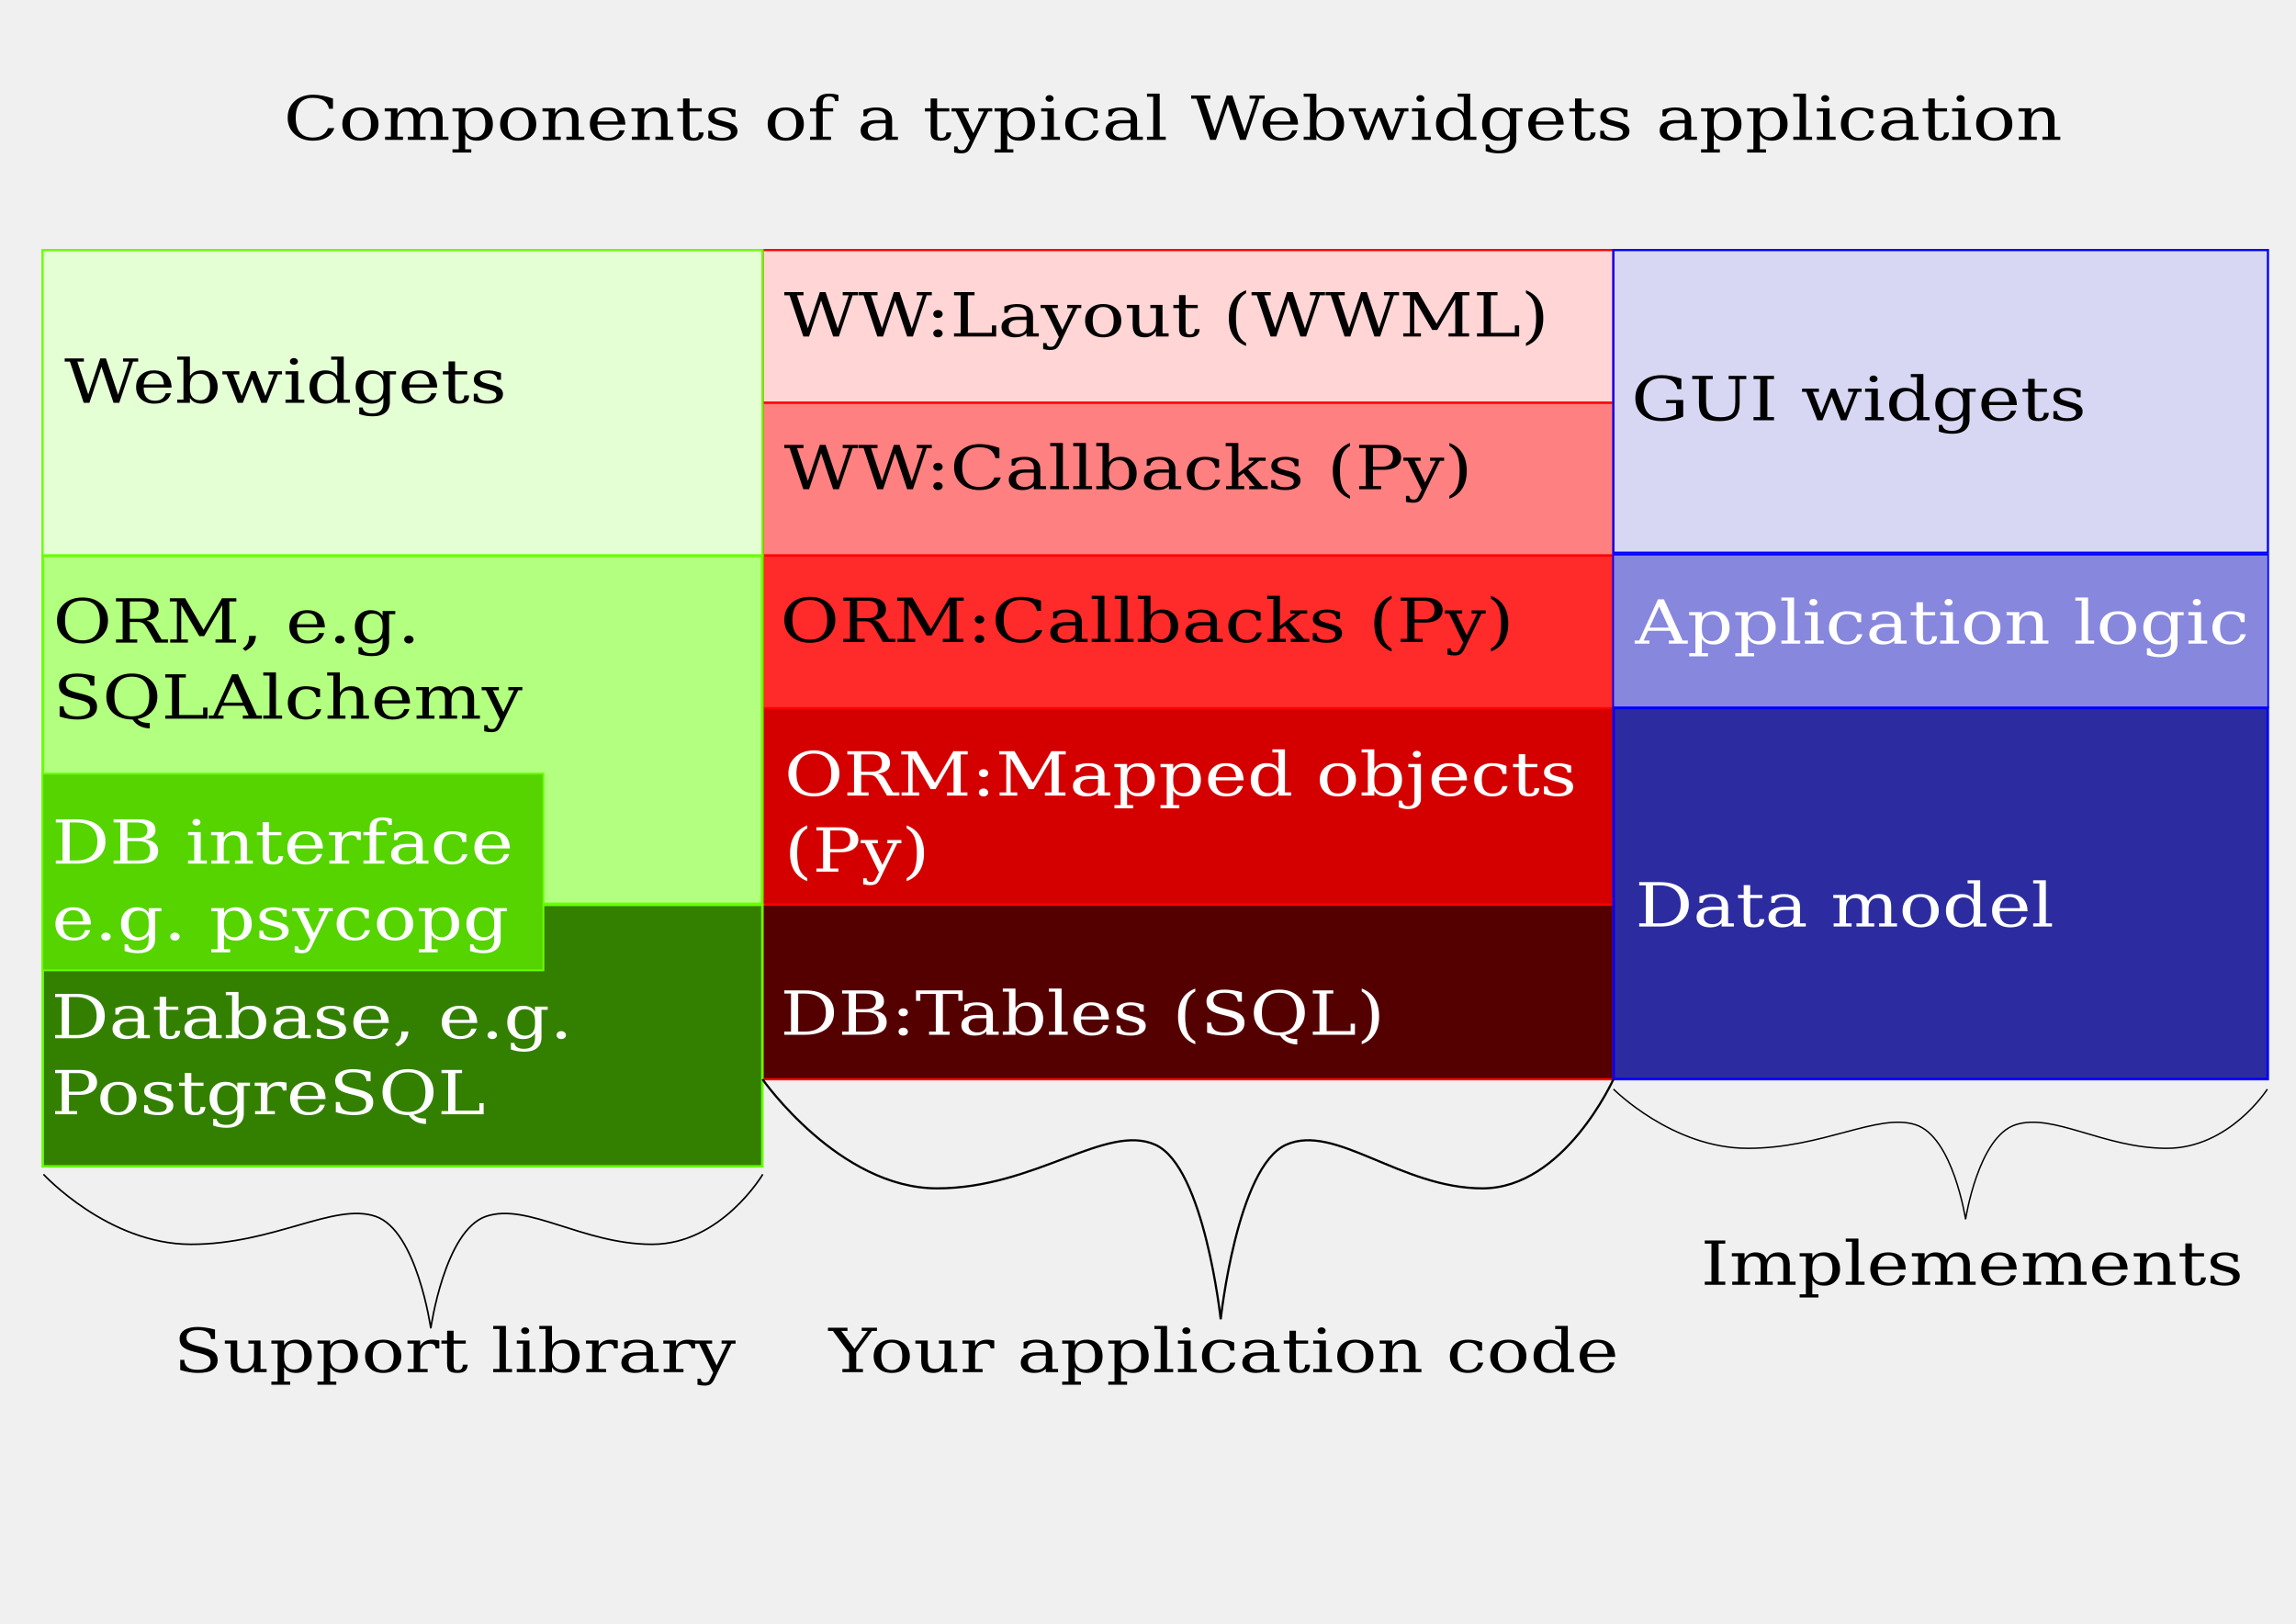
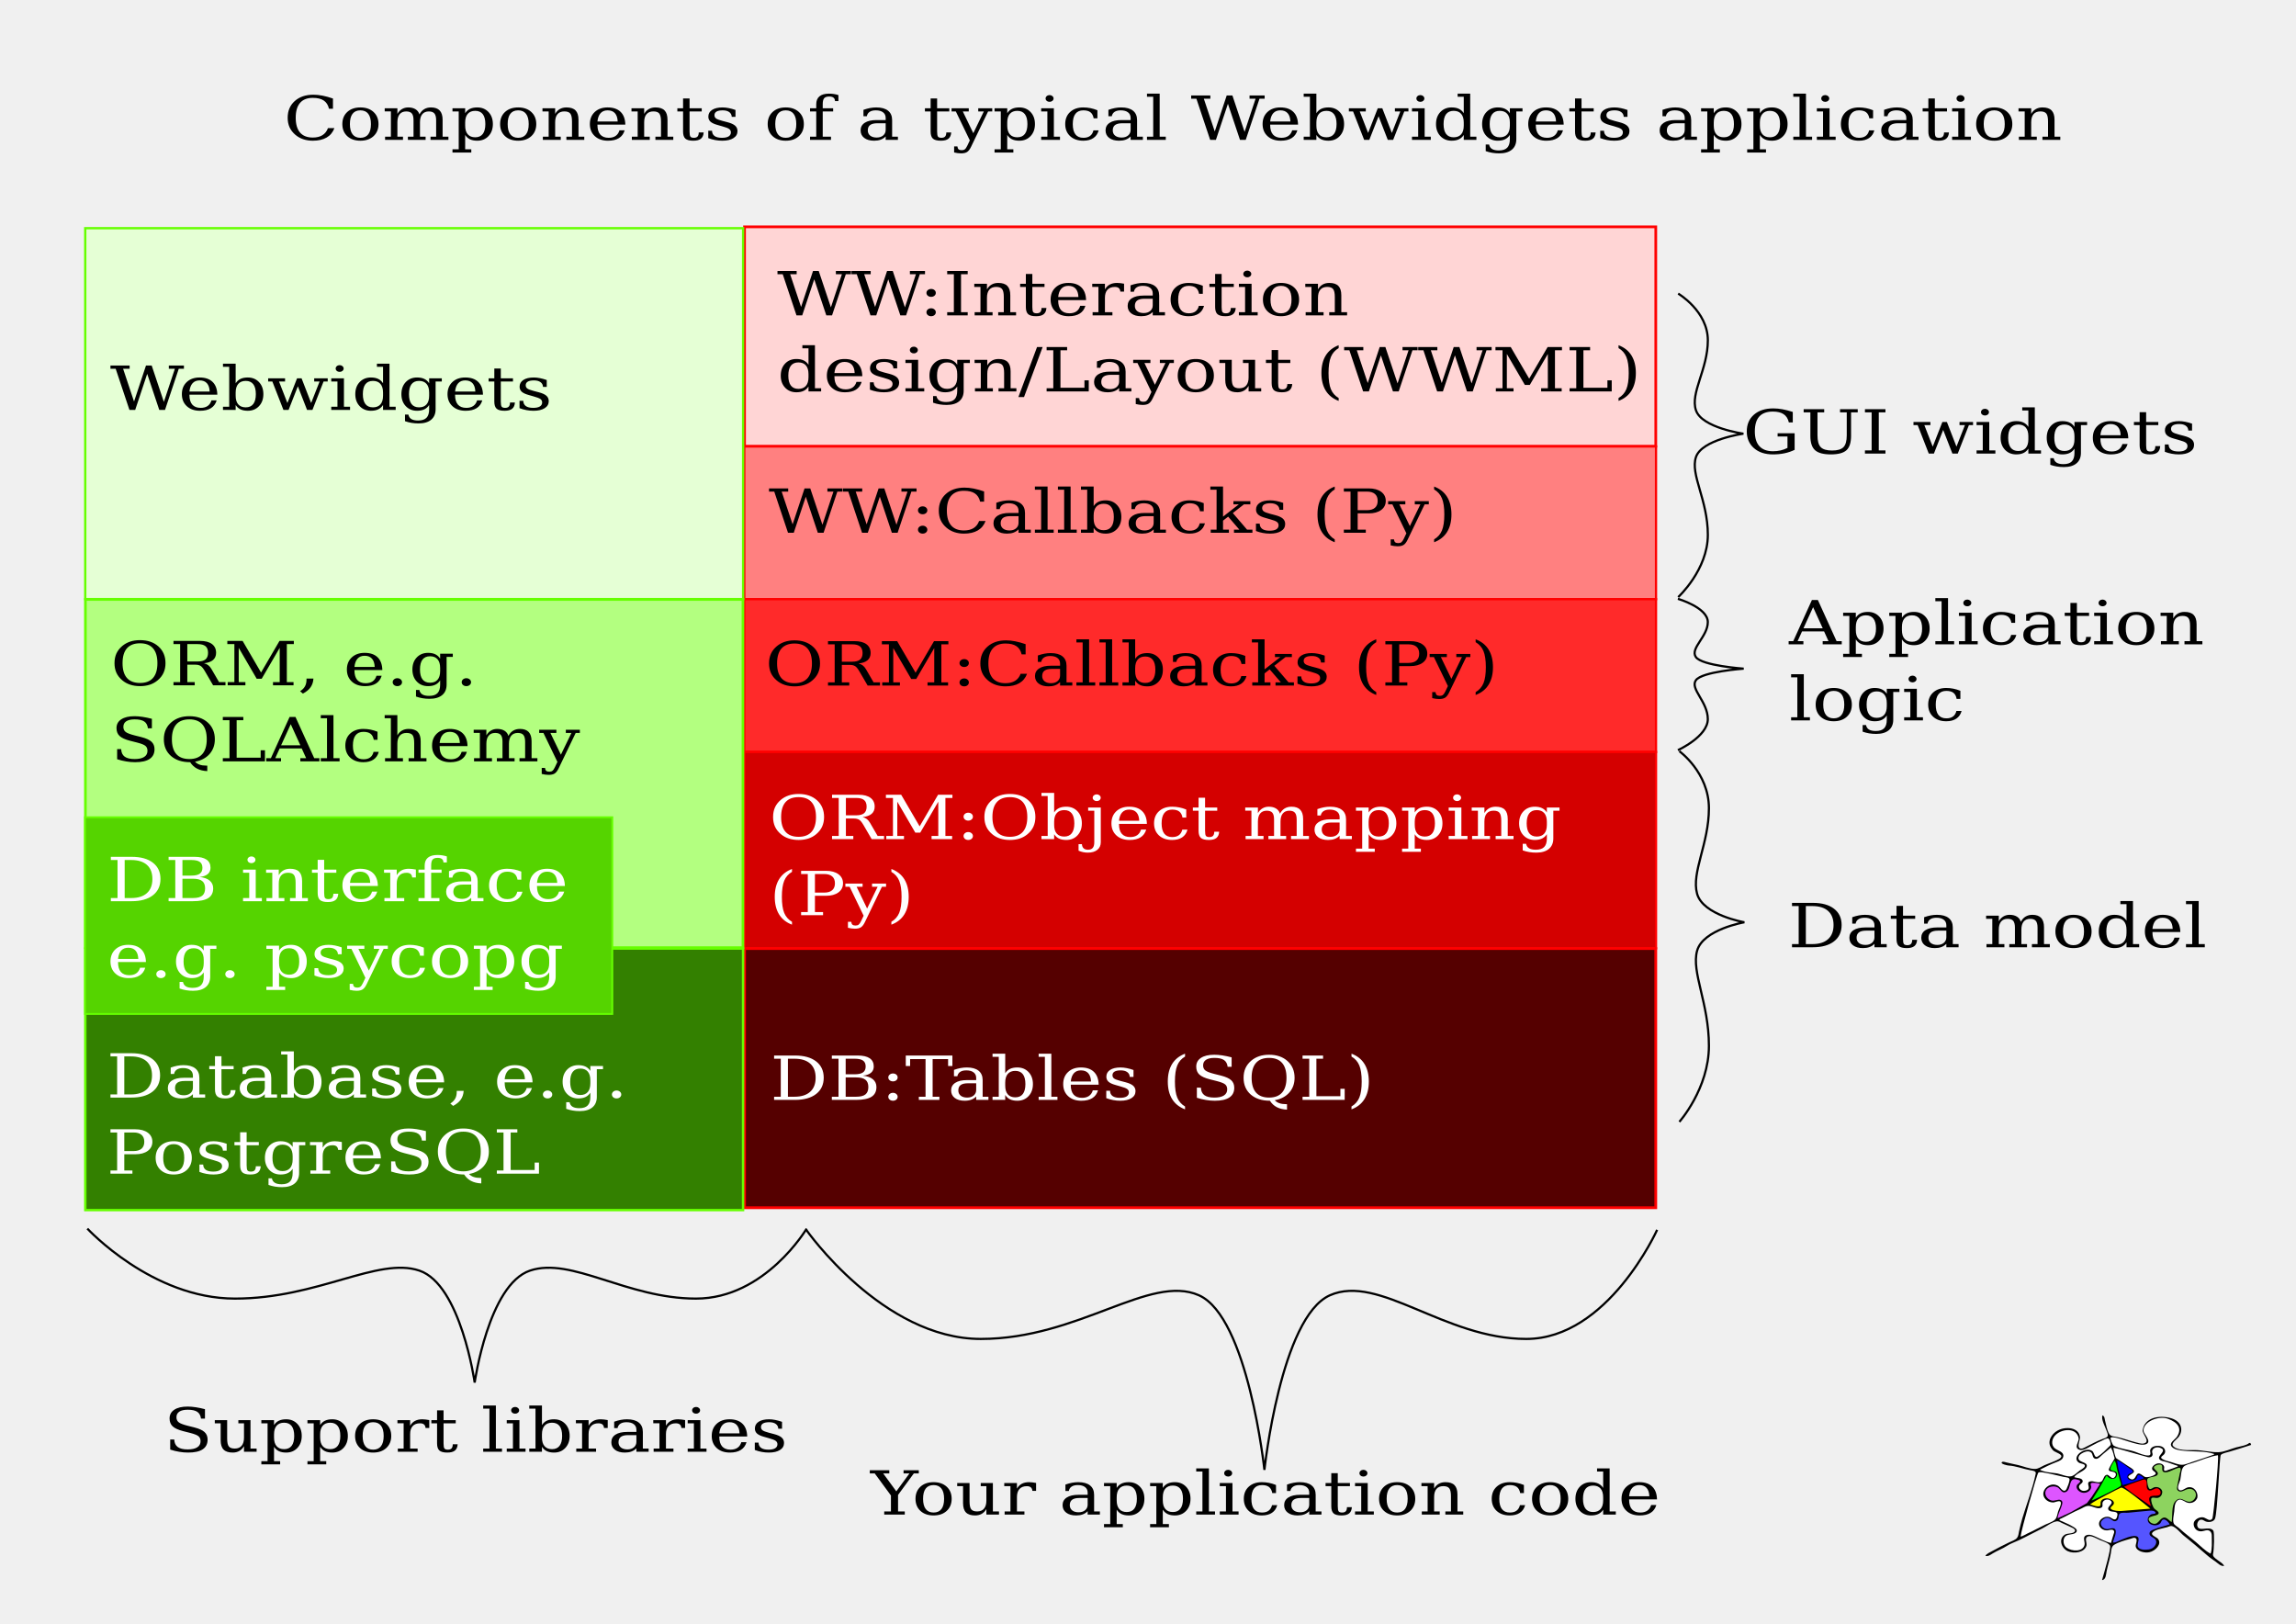
<svg xmlns="http://www.w3.org/2000/svg" width="1052.362" height="744.094" id="svg2" version="1.0">
  <defs id="defs4" />
  <g id="layer1">
-     <rect style="fill:#ffd5d5;stroke:#ff0000" id="rect2236" width="390" height="70" x="349.5" y="114.594" />
-     <text xml:space="preserve" style="font-size:7.586px;font-style:normal;font-weight:normal;fill:#000000;fill-opacity:1;stroke:none;stroke-width:1px;stroke-linecap:butt;stroke-linejoin:miter;stroke-opacity:1;font-family:Bitstream Vera Sans" x="330.259" y="167.777" id="text2162" transform="scale(1.08805,0.9190752)">
-       <tspan id="tspan2164" x="330.259" y="167.777" style="font-size:30.342px;font-family:Bitstream Vera Serif">WW:Layout (WWML)</tspan>
+     <rect style="fill:#ffd5d5;stroke:#ff0000;stroke-width:1.24" id="rect2236" width="417.667" height="100.557" x="341.252" y="103.949" />
+     <text xml:space="preserve" style="font-size:7.586px;font-style:normal;font-weight:normal;fill:#000000;fill-opacity:1;stroke:none;stroke-width:1px;stroke-linecap:butt;stroke-linejoin:miter;stroke-opacity:1;font-family:Bitstream Vera Sans" x="327.378" y="157.246" id="text2162" transform="scale(1.08805,0.9190752)">
+       <tspan x="327.378" y="157.246" style="font-size:30.342px;font-family:Bitstream Vera Serif" id="tspan7282">WW:Interaction</tspan>
+       <tspan x="327.378" y="195.175" style="font-size:30.342px;font-family:Bitstream Vera Serif" id="tspan7290">design/Layout (WWML)</tspan>
    </text>
-     <rect style="fill:#ff8080;stroke:#ff0000" id="rect3209" width="390" height="70" x="349.5" y="184.594" />
-     <text xml:space="preserve" style="font-size:7.586px;font-style:normal;font-weight:normal;fill:#000000;fill-opacity:1;stroke:none;stroke-width:1px;stroke-linecap:butt;stroke-linejoin:miter;stroke-opacity:1;font-family:Bitstream Vera Sans" x="330.259" y="243.94" id="text2166" transform="scale(1.08805,0.9190752)">
-       <tspan id="tspan2168" x="330.259" y="243.94" style="font-size:30.342px;font-family:Bitstream Vera Serif">WW:Callbacks (Py)</tspan>
+     <rect style="fill:#ff8080;stroke:#ff0000;stroke-width:1.035" id="rect3209" width="417.879" height="69.994" x="341.146" y="204.605" />
+     <text xml:space="preserve" style="font-size:7.586px;font-style:normal;font-weight:normal;fill:#000000;fill-opacity:1;stroke:none;stroke-width:1px;stroke-linecap:butt;stroke-linejoin:miter;stroke-opacity:1;font-family:Bitstream Vera Sans" x="323.811" y="265.651" id="text2166" transform="scale(1.08805,0.9190752)">
+       <tspan id="tspan2168" x="323.811" y="265.651" style="font-size:30.342px;font-family:Bitstream Vera Serif">WW:Callbacks (Py)</tspan>
    </text>
-     <rect style="fill:#ff2a2a;stroke:#ff0000" id="rect3211" width="390" height="70" x="349.5" y="254.594" />
-     <text xml:space="preserve" style="font-size:7.586px;font-style:normal;font-weight:normal;fill:#000000;fill-opacity:1;stroke:none;stroke-width:1px;stroke-linecap:butt;stroke-linejoin:miter;stroke-opacity:1;font-family:Bitstream Vera Sans" x="328.704" y="320.104" id="text2170" transform="scale(1.08805,0.9190752)">
-       <tspan id="tspan2172" x="328.704" y="320.104" style="font-size:30.342px;fill:#000000;font-family:Bitstream Vera Serif">ORM:Callbacks (Py)</tspan>
+     <rect style="fill:#ff2a2a;stroke:#ff0000;stroke-width:1.035" id="rect3211" width="417.879" height="69.994" x="341.146" y="274.599" />
+     <text xml:space="preserve" style="font-size:7.586px;font-style:normal;font-weight:normal;fill:#000000;fill-opacity:1;stroke:none;stroke-width:1px;stroke-linecap:butt;stroke-linejoin:miter;stroke-opacity:1;font-family:Bitstream Vera Sans" x="322.255" y="341.814" id="text2170" transform="scale(1.08805,0.9190752)">
+       <tspan id="tspan2172" x="322.255" y="341.814" style="font-size:30.342px;fill:#000000;font-family:Bitstream Vera Serif">ORM:Callbacks (Py)</tspan>
    </text>
-     <rect style="fill:#d40000;stroke:#ff0000" id="rect3213" width="390" height="90" x="349.5" y="324.594" />
-     <text xml:space="preserve" style="font-size:7.586px;font-style:normal;font-weight:normal;fill:#ffffff;fill-opacity:1;stroke:none;stroke-width:1px;stroke-linecap:butt;stroke-linejoin:miter;stroke-opacity:1;font-family:Bitstream Vera Sans" x="330.408" y="396.697" id="text2174" transform="scale(1.08805,0.9190752)">
-       <tspan id="tspan2176" x="330.408" y="396.697" style="font-size:30.342px;fill:#ffffff;font-family:Bitstream Vera Serif">ORM:Mapped objects</tspan>
-       <tspan x="330.408" y="434.625" style="font-size:30.342px;fill:#ffffff;font-family:Bitstream Vera Serif" id="tspan3237">(Py)</tspan>
+     <rect style="fill:#d40000;stroke:#ff0000;stroke-width:1.035" id="rect3213" width="417.879" height="89.992" x="341.146" y="344.593" />
+     <text xml:space="preserve" style="font-size:7.586px;font-style:normal;font-weight:normal;fill:#ffffff;fill-opacity:1;stroke:none;stroke-width:1px;stroke-linecap:butt;stroke-linejoin:miter;stroke-opacity:1;font-family:Bitstream Vera Sans" x="323.959" y="418.407" id="text2174" transform="scale(1.08805,0.9190752)">
+       <tspan id="tspan2176" x="323.959" y="418.407" style="font-size:30.342px;fill:#ffffff;font-family:Bitstream Vera Serif">ORM:Object mapping</tspan>
+       <tspan x="323.959" y="456.335" style="font-size:30.342px;fill:#ffffff;font-family:Bitstream Vera Serif" id="tspan3237">(Py)</tspan>
    </text>
-     <rect style="fill:#550000;stroke:#ff0000" id="rect3215" width="390" height="80" x="349.5" y="414.594" />
-     <text xml:space="preserve" style="font-size:7.586px;font-style:normal;font-weight:normal;fill:#ffffff;fill-opacity:1;stroke:none;stroke-width:1px;stroke-linecap:butt;stroke-linejoin:miter;stroke-opacity:1;font-family:Bitstream Vera Sans" x="328.733" y="515.953" id="text2178" transform="scale(1.08805,0.9190752)">
-       <tspan id="tspan2180" x="328.733" y="515.953" style="font-size:30.342px;fill:#ffffff;font-family:Bitstream Vera Serif">DB:Tables (SQL)</tspan>
+     <rect style="fill:#550000;stroke:#ff0000;stroke-width:1.261" id="rect3215" width="417.645" height="118.772" x="341.263" y="434.695" />
+     <text xml:space="preserve" style="font-size:7.586px;font-style:normal;font-weight:normal;fill:#ffffff;fill-opacity:1;stroke:none;stroke-width:1px;stroke-linecap:butt;stroke-linejoin:miter;stroke-opacity:1;font-family:Bitstream Vera Sans" x="324.419" y="548.429" id="text2178" transform="scale(1.08805,0.9190752)">
+       <tspan id="tspan2180" x="324.419" y="548.429" style="font-size:30.342px;fill:#ffffff;font-family:Bitstream Vera Serif">DB:Tables (SQL)</tspan>
    </text>
-     <rect style="fill:#e5ffd5;stroke:#66ff00" id="rect3223" width="330" height="140" x="19.5" y="114.594" />
-     <text xml:space="preserve" style="font-size:7.586px;font-style:normal;font-weight:normal;fill:#000000;fill-opacity:1;stroke:none;stroke-width:1px;stroke-linecap:butt;stroke-linejoin:miter;stroke-opacity:1;font-family:Bitstream Vera Sans" x="27.113" y="200.848" id="text2182" transform="scale(1.08805,0.9190752)">
-       <tspan id="tspan2184" x="27.113" y="200.848" style="font-size:30.342px;font-family:Bitstream Vera Serif">Webwidgets</tspan>
+     <rect style="fill:#e5ffd5;stroke:#66ff00;stroke-width:1.053" id="rect3223" width="301.536" height="169.965" x="39.069" y="104.573" />
+     <text xml:space="preserve" style="font-size:7.586px;font-style:normal;font-weight:normal;fill:#000000;fill-opacity:1;stroke:none;stroke-width:1px;stroke-linecap:butt;stroke-linejoin:miter;stroke-opacity:1;font-family:Bitstream Vera Sans" x="46.385" y="204.393" id="text2182" transform="scale(1.08805,0.9190752)">
+       <tspan id="tspan2184" x="46.385" y="204.393" style="font-size:30.342px;font-family:Bitstream Vera Serif">Webwidgets</tspan>
    </text>
-     <rect style="fill:#b3ff80;stroke:#66ff00;stroke-width:1.263" id="rect3225" width="329.737" height="159.533" x="19.631" y="254.726" />
-     <text xml:space="preserve" style="font-size:7.586px;font-style:normal;font-weight:normal;fill:#000000;fill-opacity:1;stroke:none;stroke-width:1px;stroke-linecap:butt;stroke-linejoin:miter;stroke-opacity:1;font-family:Bitstream Vera Sans" x="22.308" y="320.421" id="text2186" transform="scale(1.08805,0.9190752)">
-       <tspan id="tspan2188" x="22.308" y="320.421" style="font-size:30.342px;font-family:Bitstream Vera Serif">ORM, e.g.</tspan>
-       <tspan x="22.308" y="358.349" style="font-size:30.342px;font-family:Bitstream Vera Serif" id="tspan2194">SQLAlchemy</tspan>
+     <rect style="fill:#b3ff80;stroke:#66ff00;stroke-width:1.207" id="rect3225" width="301.389" height="159.552" x="39.143" y="274.72" />
+     <text xml:space="preserve" style="font-size:7.586px;font-style:normal;font-weight:normal;fill:#000000;fill-opacity:1;stroke:none;stroke-width:1px;stroke-linecap:butt;stroke-linejoin:miter;stroke-opacity:1;font-family:Bitstream Vera Sans" x="46.533" y="341.7" id="text2186" transform="scale(1.08805,0.9190752)">
+       <tspan id="tspan2188" x="46.533" y="341.7" style="font-size:30.342px;font-family:Bitstream Vera Serif">ORM, e.g.</tspan>
+       <tspan x="46.533" y="379.628" style="font-size:30.342px;font-family:Bitstream Vera Serif" id="tspan2194">SQLAlchemy</tspan>
    </text>
-     <rect style="fill:#338000;stroke:#66ff00;stroke-width:1.154" id="rect3229" width="329.846" height="119.846" x="19.577" y="414.671" />
-     <rect style="fill:#55d400;stroke:#66ff00;stroke-width:0.835" id="rect3227" width="229.665" height="90.165" x="19.417" y="354.512" />
-     <text xml:space="preserve" style="font-size:7.586px;font-style:normal;font-weight:normal;fill:#ffffff;fill-opacity:1;stroke:none;stroke-width:1px;stroke-linecap:butt;stroke-linejoin:miter;stroke-opacity:1;font-family:Bitstream Vera Sans" x="21.846" y="430.631" id="text2190" transform="scale(1.08805,0.9190752)">
-       <tspan id="tspan2192" x="21.846" y="430.631" style="font-size:30.342px;fill:#ffffff;font-family:Bitstream Vera Serif">DB interface</tspan>
-       <tspan x="21.846" y="468.559" style="font-size:30.342px;fill:#ffffff;font-family:Bitstream Vera Serif" id="tspan2196">e.g. psycopg</tspan>
+     <rect style="fill:#338000;stroke:#66ff00;stroke-width:1.103" id="rect3229" width="301.488" height="119.86" x="39.093" y="434.683" />
+     <rect style="fill:#55d400;stroke:#66ff00;stroke-width:0.856" id="rect3227" width="241.672" height="90.144" x="38.969" y="374.523" />
+     <text xml:space="preserve" style="font-size:7.586px;font-style:normal;font-weight:normal;fill:#ffffff;fill-opacity:1;stroke:none;stroke-width:1px;stroke-linecap:butt;stroke-linejoin:miter;stroke-opacity:1;font-family:Bitstream Vera Sans" x="45.022" y="449.357" id="text2190" transform="scale(1.08805,0.9190752)">
+       <tspan id="tspan2192" x="45.022" y="449.357" style="font-size:30.342px;fill:#ffffff;font-family:Bitstream Vera Serif">DB interface</tspan>
+       <tspan x="45.022" y="487.286" style="font-size:30.342px;fill:#ffffff;font-family:Bitstream Vera Serif" id="tspan2196">e.g. psycopg</tspan>
    </text>
-     <text xml:space="preserve" style="font-size:7.586px;font-style:normal;font-weight:normal;fill:#ffffff;fill-opacity:1;stroke:none;stroke-width:1px;stroke-linecap:butt;stroke-linejoin:miter;stroke-opacity:1;font-family:Bitstream Vera Sans" x="21.554" y="517.675" id="text2198" transform="scale(1.08805,0.9190752)">
-       <tspan x="21.554" y="517.675" style="font-size:30.342px;fill:#ffffff;font-family:Bitstream Vera Serif" id="tspan2202">Database, e.g.</tspan>
-       <tspan x="21.554" y="555.603" style="font-size:30.342px;fill:#ffffff;font-family:Bitstream Vera Serif" id="tspan2206">PostgreSQL</tspan>
+     <text xml:space="preserve" style="font-size:7.586px;font-style:normal;font-weight:normal;fill:#ffffff;fill-opacity:1;stroke:none;stroke-width:1px;stroke-linecap:butt;stroke-linejoin:miter;stroke-opacity:1;font-family:Bitstream Vera Sans" x="44.859" y="547.282" id="text2198" transform="scale(1.08805,0.9190752)">
+       <tspan x="44.859" y="547.282" style="font-size:30.342px;fill:#ffffff;font-family:Bitstream Vera Serif" id="tspan2202">Database, e.g.</tspan>
+       <tspan x="44.859" y="585.21" style="font-size:30.342px;fill:#ffffff;font-family:Bitstream Vera Serif" id="tspan2206">PostgreSQL</tspan>
    </text>
-     <rect style="fill:#d7d7f4;stroke:#0000ff;stroke-width:0.995" id="rect3217" width="300.005" height="138.704" x="739.498" y="114.592" />
-     <text xml:space="preserve" style="font-size:7.586px;font-style:normal;font-weight:normal;fill:#000000;fill-opacity:1;stroke:none;stroke-width:1px;stroke-linecap:butt;stroke-linejoin:miter;stroke-opacity:1;font-family:Bitstream Vera Sans" x="687.196" y="209.556" id="text2208" transform="scale(1.08805,0.9190752)">
-       <tspan id="tspan2210" x="687.196" y="209.556" style="font-size:30.342px;font-family:Bitstream Vera Serif">GUI widgets</tspan>
+     <text xml:space="preserve" style="font-size:7.586px;font-style:normal;font-weight:normal;fill:#000000;fill-opacity:1;stroke:none;stroke-width:1px;stroke-linecap:butt;stroke-linejoin:miter;stroke-opacity:1;font-family:Bitstream Vera Sans" x="734.135" y="226.154" id="text2208" transform="scale(1.08805,0.9190752)">
+       <tspan id="tspan2210" x="734.135" y="226.154" style="font-size:30.342px;font-family:Bitstream Vera Serif">GUI widgets</tspan>
    </text>
-     <rect style="fill:#8787de;stroke:#0000ff;stroke-width:0.764" id="rect3219" width="300.236" height="70.036" x="739.382" y="254.176" />
-     <text xml:space="preserve" style="font-size:7.586px;font-style:normal;font-weight:normal;fill:#ffffff;fill-opacity:1;stroke:none;stroke-width:1px;stroke-linecap:butt;stroke-linejoin:miter;stroke-opacity:1;font-family:Bitstream Vera Sans" x="688.789" y="320.955" id="text2212" transform="scale(1.08805,0.9190752)">
-       <tspan id="tspan2214" x="688.789" y="320.955" style="font-size:30.342px;fill:#ffffff;font-family:Bitstream Vera Serif">Application logic</tspan>
+     <text xml:space="preserve" style="font-size:7.586px;font-style:normal;font-weight:normal;fill:#000000;fill-opacity:1;stroke:none;stroke-width:1px;stroke-linecap:butt;stroke-linejoin:miter;stroke-opacity:1;font-family:Bitstream Vera Sans" x="753.642" y="321.282" id="text2212" transform="scale(1.08805,0.9190752)">
+       <tspan id="tspan2214" x="753.642" y="321.282" style="font-size:30.342px;fill:#000000;font-family:Bitstream Vera Serif">Application</tspan>
+       <tspan x="753.642" y="359.21" style="font-size:30.342px;fill:#000000;font-family:Bitstream Vera Serif" id="tspan3400">logic</tspan>
    </text>
-     <rect style="fill:#2c2ca0;stroke:#0000ff;stroke-width:1.19" id="rect3221" width="299.81" height="170.018" x="739.595" y="324.482" />
-     <text xml:space="preserve" style="font-size:7.586px;font-style:normal;font-weight:normal;fill:#ffffff;fill-opacity:1;stroke:none;stroke-width:1px;stroke-linecap:butt;stroke-linejoin:miter;stroke-opacity:1;font-family:Bitstream Vera Sans" x="688.847" y="461.98" id="text2216" transform="scale(1.08805,0.9190752)">
-       <tspan id="tspan2218" x="688.847" y="461.98" style="font-size:30.342px;fill:#ffffff;font-family:Bitstream Vera Serif">Data model</tspan>
+     <text xml:space="preserve" style="font-size:7.586px;font-style:normal;font-weight:normal;fill:#000000;fill-opacity:1;stroke:none;stroke-width:1px;stroke-linecap:butt;stroke-linejoin:miter;stroke-opacity:1;font-family:Bitstream Vera Sans" x="753.22" y="472.317" id="text2216" transform="scale(1.08805,0.9190752)">
+       <tspan id="tspan2218" x="753.22" y="472.317" style="font-size:30.342px;fill:#000000;font-family:Bitstream Vera Serif">Data model</tspan>
    </text>
-     <path style="fill:none;fill-rule:evenodd;stroke:#000000;stroke-width:1px;stroke-linecap:butt;stroke-linejoin:miter;stroke-opacity:1" d="M 349.5,494.594 C 349.5,494.594 384.5,544.594 429.5,544.594 C 474.5,544.594 507,514.594 529.5,524.594 C 552,534.594 559.5,604.594 559.5,604.594 C 559.5,604.594 567,534.594 589.5,524.594 C 612,514.594 642,544.594 679.5,544.594 C 717,544.594 739.5,494.594 739.5,494.594 L 739.5,494.594" id="path3231" />
-     <text xml:space="preserve" style="font-size:7.586px;font-style:normal;font-weight:normal;fill:#000000;fill-opacity:1;stroke:none;stroke-width:1px;stroke-linecap:butt;stroke-linejoin:miter;stroke-opacity:1;font-family:Bitstream Vera Sans" x="349.13" y="684.159" id="text3233" transform="scale(1.08805,0.9190752)">
-       <tspan id="tspan3235" x="349.13" y="684.159" style="font-size:30.342px;font-family:Bitstream Vera Serif">Your application code</tspan>
+     <path style="fill:none;fill-rule:evenodd;stroke:#000000;stroke-width:1px;stroke-linecap:butt;stroke-linejoin:miter;stroke-opacity:1" d="M 369.541,563.595 C 369.541,563.595 404.541,613.595 449.541,613.595 C 494.541,613.595 527.041,583.595 549.541,593.595 C 572.041,603.595 579.541,673.595 579.541,673.595 C 579.541,673.595 587.041,603.595 609.541,593.595 C 632.041,583.595 662.041,613.595 699.541,613.595 C 737.041,613.595 759.541,563.595 759.541,563.595 L 759.541,563.595" id="path3231" />
+     <text xml:space="preserve" style="font-size:7.586px;font-style:normal;font-weight:normal;fill:#000000;fill-opacity:1;stroke:none;stroke-width:1px;stroke-linecap:butt;stroke-linejoin:miter;stroke-opacity:1;font-family:Bitstream Vera Sans" x="366.749" y="755.21" id="text3233" transform="scale(1.08805,0.9190752)">
+       <tspan id="tspan3235" x="366.749" y="755.21" style="font-size:30.342px;font-family:Bitstream Vera Serif">Your application code</tspan>
    </text>
    <text xml:space="preserve" style="font-size:7.586px;font-style:normal;font-weight:normal;fill:#000000;fill-opacity:1;stroke:none;stroke-width:1px;stroke-linecap:butt;stroke-linejoin:miter;stroke-opacity:1;font-family:Bitstream Vera Sans" x="119.48" y="69.738" id="text3239" transform="scale(1.08805,0.9190752)">
      <tspan id="tspan3241" x="119.48" y="69.738" style="font-size:30.342px;font-family:Bitstream Vera Serif">Components of a typical Webwidgets application</tspan>
    </text>
-     <path style="fill:none;fill-rule:evenodd;stroke:#000000;stroke-width:0.736px;stroke-linecap:butt;stroke-linejoin:miter;stroke-opacity:1" d="M 19.926,538.162 C 19.926,538.162 49.513,570.234 87.554,570.234 C 125.594,570.234 153.068,550.991 172.089,557.405 C 191.109,563.82 197.449,608.721 197.449,608.721 C 197.449,608.721 203.789,563.82 222.809,557.405 C 241.83,550.991 267.19,570.234 298.891,570.234 C 330.591,570.234 349.612,538.162 349.612,538.162 L 349.612,538.162" id="path3267" />
-     <text xml:space="preserve" style="font-size:7.586px;font-style:normal;font-weight:normal;fill:#000000;fill-opacity:1;stroke:none;stroke-width:1px;stroke-linecap:butt;stroke-linejoin:miter;stroke-opacity:1;font-family:Bitstream Vera Sans" x="73.119" y="684.159" id="text3269" transform="scale(1.08805,0.9190752)">
-       <tspan id="tspan3271" x="73.119" y="684.159" style="font-size:30.342px;font-family:Bitstream Vera Serif">Support library</tspan>
+     <path style="fill:none;fill-rule:evenodd;stroke:#000000;stroke-width:1;stroke-linecap:butt;stroke-linejoin:miter;stroke-miterlimit:4;stroke-dasharray:none;stroke-opacity:1" d="M 40.041,563.036 C 40.041,563.036 69.628,595.108 107.669,595.108 C 145.71,595.108 173.184,575.864 192.204,582.279 C 211.224,588.693 217.565,633.595 217.565,633.595 C 217.565,633.595 223.905,588.693 242.925,582.279 C 261.945,575.864 287.306,595.108 319.006,595.108 C 350.707,595.108 369.727,563.036 369.727,563.036 L 369.727,563.036" id="path3267" />
+     <text xml:space="preserve" style="font-size:7.586px;font-style:normal;font-weight:normal;fill:#000000;fill-opacity:1;stroke:none;stroke-width:1px;stroke-linecap:butt;stroke-linejoin:miter;stroke-opacity:1;font-family:Bitstream Vera Sans" x="68.89" y="723.86" id="text3269" transform="scale(1.08805,0.9190752)">
+       <tspan id="tspan3271" x="68.89" y="723.86" style="font-size:30.342px;font-family:Bitstream Vera Serif">Support libraries</tspan>
    </text>
-     <path style="fill:none;fill-rule:evenodd;stroke:#000000;stroke-width:0.646px;stroke-linecap:butt;stroke-linejoin:miter;stroke-opacity:1" d="M 739.546,499.117 C 739.546,499.117 766.441,526.237 801.02,526.237 C 835.6,526.237 860.574,509.965 877.864,515.389 C 895.153,520.813 900.917,558.782 900.917,558.782 C 900.917,558.782 906.68,520.813 923.97,515.389 C 941.259,509.965 964.312,526.237 993.129,526.237 C 1021.945,526.237 1039.235,499.117 1039.235,499.117 L 1039.235,499.117" id="path3273" />
-     <text xml:space="preserve" style="font-size:7.586px;font-style:normal;font-weight:normal;fill:#000000;fill-opacity:1;stroke:none;stroke-width:1px;stroke-linecap:butt;stroke-linejoin:miter;stroke-opacity:1;font-family:Bitstream Vera Sans" x="716.472" y="640.637" id="text3275" transform="scale(1.08805,0.9190752)">
-       <tspan id="tspan3277" x="716.472" y="640.637" style="font-size:30.342px;font-family:Bitstream Vera Serif">Implemements</tspan>
-     </text>
+     <path style="fill:none;fill-rule:evenodd;stroke:#000000;stroke-width:1;stroke-linecap:butt;stroke-linejoin:miter;stroke-miterlimit:4;stroke-dasharray:none;stroke-opacity:1" d="M 769.724,514.106 C 769.724,514.106 783.273,498.863 783.273,479.264 C 783.273,459.666 775.144,445.512 777.853,435.713 C 780.563,425.914 799.531,422.647 799.531,422.647 C 799.531,422.647 780.563,419.381 777.853,409.582 C 775.144,399.783 783.273,386.717 783.273,370.385 C 783.273,354.053 769.724,344.254 769.724,344.254 L 769.724,344.254" id="path3273" />
+     <g id="g3179" transform="matrix(0.1480074,0,0,0.2823938,905.5616,592.2553)">
+       <path id="path6" d="M 392.443,199.522 C 388.037,206.517 400.771,217.771 405.253,224.585 C 406.866,227.036 410.178,230.353 408.791,232.93 C 407.223,235.847 396.822,237.149 391.247,238.234 C 373.563,241.674 358.72,246.249 342.201,250.471 C 336.859,251.836 328.295,255.007 322.138,252.94 C 313.064,249.892 323.795,239.594 322.951,235.028 C 320.004,219.109 279.131,216.886 253.681,224.189 C 233.976,229.844 220.622,242.33 233.466,252.259 C 235.977,254.2 238.87,256.397 242.967,257.776 C 252.225,260.893 278.519,264.225 257.265,270.613 C 243.288,274.813 226.623,277.212 211.813,280.725 C 203.632,282.665 193.988,286.364 184.3,286.521 C 167.668,286.79 147.417,282.239 131.667,280.266 C 119.037,278.682 105.993,277.538 93.388,275.756 C 89.984,275.275 82.771,273.915 80.44,275.894 C 77.381,278.489 97.857,280.893 101.761,280.999 C 123.609,281.597 147.176,286.508 168.749,288.588 C 175.964,289.284 187.565,289.663 185.87,294.032 C 176.409,318.414 158.113,342.631 144.424,366.61 C 140.409,373.645 137.245,380.897 134.06,388.018 C 132.519,391.463 132.474,395.346 127.975,398.407 C 123.084,401.736 110.638,403.921 102.957,405.85 C 85.958,410.118 69.065,414.612 52.716,419.349 C 45.669,421.391 32.932,424.172 29.988,427.702 C 39.117,428.697 45.814,425.828 52.716,423.605 C 66.94,419.024 83.156,416.04 97.084,411.26 C 107.918,407.541 122.098,405.112 134.059,402.142 C 158.384,396.102 181.689,389.316 205.832,383.145 C 219.388,379.68 235.32,372.7 251.289,371.504 C 256.771,371.094 262.39,373.095 266.84,374.221 C 277.839,377.002 289.486,379.475 300.316,382.319 C 303.955,383.274 309.189,385.387 307.318,387.474 C 303.024,392.26 284.713,390.458 276.521,393.083 C 255.017,399.971 265.253,415.066 284.783,419.932 C 304.567,424.862 337.476,421.94 342.931,410.993 C 345.304,406.229 334.426,397.786 349.38,395.763 C 358.685,394.504 374.897,399.657 382.873,401.459 C 392.182,403.562 411.743,406.502 415.95,410.995 C 419.939,415.254 398.327,453.682 391.247,466.863 C 403.454,466.451 403.699,456.977 405.308,452.765 C 409.043,442.983 415.384,433.367 418.422,423.524 C 419.805,419.043 419.547,412.786 428.442,409.76 C 441.318,405.379 463.059,402.163 478.571,400.022 C 483.905,399.286 490.971,396.988 495.978,399.212 C 502.045,401.906 494.697,408.587 495.442,412.037 C 497.164,420.005 522.522,423.532 538.382,421.627 C 556.613,419.437 577.221,408.517 564.522,400.075 C 560.812,397.609 544.039,394.515 545.973,391.152 C 549.457,385.091 580.802,382.854 592.212,381.142 C 596.528,380.495 603.158,378.566 607.763,379.267 C 622.181,381.462 634.749,391.171 646.042,395.55 C 655.36,399.163 705.451,421.329 715.284,426.026 C 723.614,430.005 733.563,433.451 742.935,436.959 C 749.964,439.589 759.051,444.906 769.252,443.888 C 763.765,436.901 731.562,431.745 734.941,424.567 C 738.319,417.39 739.581,389.381 735.725,386.648 C 723.118,377.713 688.933,390.31 685.896,378.097 C 685.022,374.581 689.609,368.227 699.872,368.867 C 704.961,369.185 708.398,371.114 713.03,371.908 C 723.557,373.711 737.478,372.07 741.106,367.132 C 748.998,356.39 754.661,266.097 759.005,263.816 C 764.778,260.784 777.821,259.83 785.999,258.499 C 808.363,254.859 830.958,251.558 852.988,247.56 L 850.595,244.427 L 847.007,244.427 C 838.493,248.463 818.153,249.894 806.335,251.602 C 788.795,254.138 769.885,259.072 751.291,259.379 C 727.248,259.776 702.775,255.914 678.34,255.914 C 659.369,255.914 622.909,257.195 610.881,249.105 C 604.265,244.655 623.124,238.387 627.944,235.028 C 644.711,223.342 637.001,209.179 605.37,204.276 C 566.191,198.202 521.356,203.986 517.053,224.063 C 515.837,229.737 542.565,242.605 520.437,245.244 C 512.513,246.19 503.939,244.424 496.514,243.458 C 477.105,240.931 458.744,237.177 439.095,234.956 C 430.195,233.949 418.288,233.909 413.463,229.784 C 406.228,223.6 403.887,214.655 400.416,207.876 C 398.825,204.769 399.616,201.165 392.443,199.522 z " style="fill:#000000;stroke:none" />
+       <path id="path2200" d="M 738.151,263.224 L 738.151,262.18 C 710,257.166 675.971,258.67 646.042,257.107 C 633.506,256.453 615.6,255.53 607.407,250.638 C 596.717,244.254 617.55,238.994 623.571,233.984 C 639.772,220.5 625.697,211.047 595.8,205.216 C 566.674,199.535 517.24,209.798 519.839,225.107 C 520.741,230.412 547.571,242.648 526.402,246.511 C 518.646,247.925 507.854,246.915 500.103,245.988 C 482.19,243.846 464.855,240.586 447.469,237.74 C 442.259,236.886 419.249,233.327 417.705,236.387 C 416.852,238.077 422.786,247.631 428.352,249.08 C 448.103,254.222 473.18,254.859 494.122,258.788 C 504.986,260.825 523.866,265.403 535.937,264.65 C 545.36,264.063 538.622,258.105 540.541,255.392 C 544.559,249.711 558.784,248.364 570.68,249.371 C 584.515,250.542 591.064,257.552 583.582,262.681 C 580.209,264.994 569.286,267.209 576.938,270.117 C 583.856,272.745 595.616,273.986 604.174,275.234 C 615.159,276.835 627.006,279.777 638.864,279.789 C 648.634,279.799 659.795,276.948 668.77,275.455 C 692.075,271.579 715.138,267.401 738.151,263.224" style="fill:#ffffff;stroke:none" />
+       <path id="path2198" d="M 198.655,287.765 C 209.475,291.636 235.131,292.67 248.896,293.579 C 261.892,294.437 284.106,300.179 296.745,298.322 C 305.628,297.017 314.913,291.955 321.866,289.245 C 326.503,287.437 335.626,285.179 337.673,282.523 C 341.073,278.111 324.906,278.151 319.681,276.381 C 306.613,271.954 311.844,264.914 321.884,260.634 C 331.522,256.526 349.403,252.896 361.215,257.6 C 366.957,259.886 367.822,269.425 376.893,266.645 C 392.412,261.888 402.185,255.563 417.198,248.157 C 419.947,246.8 415.008,238.189 410.969,237.186 C 406.023,235.959 393.404,240.172 388.854,241.165 C 373.248,244.571 359.467,249.031 344.594,252.94 C 338.34,254.584 329.361,256.788 321.87,255.527 C 302.012,252.183 320.741,242.287 318.72,236.595 C 312.723,219.718 269.879,220.645 248.094,230.942 C 235.879,236.714 231.443,247.28 245.433,253.207 C 254.751,257.154 272.616,258.58 271.355,265.835 C 270.373,271.484 259.075,273.619 248.896,275.647 C 231.594,279.096 214.864,283.435 198.655,287.765" style="fill:#ffffff;stroke:none" />
+       <path id="path2196" d="M 625.706,282.544 L 625.706,281.499 C 612.726,279.571 600.47,276.665 587.427,274.825 C 580.694,273.875 572.426,273.536 568.668,270.512 C 561.025,264.364 596.024,256.846 570.678,252.104 C 560.551,250.21 548.206,252.389 546.309,257.481 C 545.516,259.609 548.495,261.601 547.601,263.746 C 546.339,266.775 540.132,268.306 533.597,267.425 C 506.642,263.789 480.29,259.345 453.45,255.564 C 448.898,254.923 430.34,252.313 426.731,252.054 C 425.909,254.394 432.031,268.068 435.468,269.293 C 448.69,274.006 455.87,276.201 471.393,281.779 C 476.943,283.773 487.151,286.271 489.593,289.379 C 493.953,294.929 462.495,296.816 475.87,301.744 C 494.144,308.478 495.312,294.398 503.709,293.995 C 511.012,293.645 517.963,298.136 524.027,299.474 C 531.107,301.037 552.36,297.855 556.729,294.958 C 560.58,292.406 550.214,290.142 547.661,288.285 C 541.724,283.968 553.484,278.884 562.306,277.741 C 571.667,276.528 582.692,279.167 583.703,283.588 C 584.04,285.058 581.385,288.278 584.577,289.295 C 587.714,290.293 592.903,288.761 595.8,288.22 C 605.802,286.352 616.012,284.709 625.706,282.544" style="fill:#ffffff;stroke:none" />
+       <path id="path2194" d="M 418.76,251.737 C 409.289,256.266 398.52,260.241 389.195,264.793 C 385.067,266.809 379.26,270.382 372.108,270.13 C 361.531,269.757 363.099,263.548 358.846,260.668 C 350.522,255.033 332.334,259.48 324.387,262.853 C 322.347,263.72 320.698,264.672 319.65,265.836 C 310.024,276.526 348.415,274.224 343.766,282.544 C 339.425,290.313 312.852,292.596 305.119,299.775 C 312.75,301.641 327.169,300.784 330.709,305.004 C 333.995,308.922 324.156,310.502 320.902,313.371 C 316.669,317.102 325.091,321.956 333.828,322.152 C 336.251,322.206 338.706,322 341.004,321.674 C 361.221,318.812 339.235,309.542 353.098,306.95 C 363.89,304.933 376.857,310.097 387.532,307.514 C 396.602,305.319 395.086,297.254 405.691,296.062 C 413.848,295.146 422.465,306.772 432.568,298.2 C 433.508,297.403 434.08,296.497 434.054,295.598 C 433.871,288.873 410.545,292.603 412.284,287.241 C 413.256,284.247 424.957,274.194 430.337,269.534 C 426.83,264.535 427.551,260.526 418.76,251.737" style="fill:#ffffff;stroke:none" />
+       <path id="path2192" d="M 727.385,424.047 C 732.695,416.206 730.945,405.1 730.973,396.895 C 730.985,393.675 731.189,390.135 725.717,387.615 C 717.692,383.919 706.831,387.721 697.479,387.778 C 681.322,387.878 672.933,380.085 675.329,373.92 C 677.462,368.433 694.588,363.251 707.049,365.424 C 715.012,366.813 725.69,372.636 732.728,367.109 C 736.137,364.432 753.618,270.698 750.113,264.269 C 724.672,266.181 697.837,272.522 673.555,276.445 C 664.66,277.882 649.202,279.689 643.341,283.178 C 636.114,287.479 635.767,298.139 633.737,303.43 C 632.106,307.685 622.905,315.514 628.132,319.56 C 634.831,324.745 649.101,317.293 656.808,316.454 C 677.896,314.157 689,325.415 686.458,332.67 C 685.857,334.387 683.943,335.957 681.664,337.362 C 674.748,341.625 662.531,343.058 652.023,340.553 C 642.684,338.325 632.809,333.249 623.24,338.471 C 615.336,342.785 615.801,349.887 614.837,355.123 C 613.858,360.442 609.041,369.978 613.269,374.964 C 615.941,378.116 625.221,380.357 630.287,382.797 C 646.661,390.683 664.746,397.725 681.928,405.249 C 696.612,411.679 709.499,419.163 727.385,424.047" style="fill:#ffffff;stroke:none" />
+       <path id="path2190" d="M 437.899,272.623 L 441.255,285.155 L 454.646,312.829 C 475.863,310.332 501.356,305.216 520.438,301.863 C 519.139,300.701 517.902,299.928 515.583,299.077 C 512.796,298.054 507.01,295.769 503.014,296.713 C 499.382,297.57 500.042,300.404 498.221,301.842 C 493.447,305.617 480.08,306.558 473.104,303.284 C 467.221,300.525 469.183,296.141 476.291,294.247 C 479.424,293.412 486.183,292.905 486.183,290.844 C 486.183,288.525 478.549,286.581 474.982,285.284 C 463.349,281.051 451.498,275.58 437.899,272.623" style="fill:#0000ff;stroke:none" />
+       <path id="path2188" d="M 429.526,273.145 C 426.358,275.575 414.386,285.169 417.65,287.599 C 422.546,291.247 438.469,288.506 437.64,295.598 C 436.595,304.539 414.82,304.723 406.797,297.686 L 404.405,297.686 L 381.647,319.094 L 358.949,337.892 C 380.245,333.162 443.807,316.978 448.446,314.34 C 452.597,311.98 447.763,307.204 446.512,304.474 C 443.48,297.855 439.24,291.297 436.862,284.632 C 435.657,281.254 434.681,275.733 429.526,273.145" style="fill:#00ff00;stroke:none" />
+       <path id="path2186" d="M 606.566,372.876 C 610.325,363.546 604.994,345.802 619.148,338.435 C 633.512,330.959 642.107,337.732 656.808,339.553 C 670.132,341.203 680.505,335.075 681.72,330.059 C 682.151,328.283 681.852,326.517 680.407,324.838 C 675.374,318.99 663.377,317.379 650.826,320.203 C 643.051,321.954 632.852,325.506 625.397,321.071 C 621.774,318.915 623.726,315.764 624.511,313.351 C 626.61,306.887 629.713,300.502 631.844,294.031 C 632.496,292.053 637.108,286.599 633.25,285.002 C 630.303,283.782 622.785,285.618 619.725,286.159 C 610.846,287.727 591.432,294.054 581.779,291.406 C 571.391,288.556 586.526,278.207 565.895,279.523 C 563.797,279.656 561.805,279.956 559.915,280.372 C 538.44,285.091 566.353,289.21 563.955,294.551 C 561.097,300.915 532.489,298.114 531.081,303.975 C 530.464,306.547 533.22,317.813 538.901,319.003 C 543.088,319.88 548.92,316.891 552.736,316.329 C 565.557,314.438 578.808,319.012 577.649,324.838 C 576.863,328.784 572.079,332.878 562.306,333.597 C 556.969,333.99 545.445,331.571 543.792,334.79 C 541.836,338.6 547.961,347.887 553.251,350.938 C 556.85,353.014 568.101,355.646 566.362,358.775 C 563.402,364.105 524.443,361.48 538.489,371.811 C 539.921,372.863 541.987,373.696 544.381,374.323 C 565.675,379.903 567.772,366.079 583.838,365.424 C 592.009,365.09 600.412,370.983 606.566,372.876" style="fill:#8dd35f;stroke:none" />
+       <path id="path2184" d="M 138.844,396.373 C 146.388,395.599 152.449,393.166 159.18,391.553 C 177.866,387.078 195.679,381.826 214.206,377.199 C 223.764,374.812 238.84,372.327 245.89,368.589 C 251.536,365.595 253.042,359.374 255.155,355.645 C 257.133,352.153 266.714,343.335 262.926,340.06 C 259.339,336.96 245.365,341.014 239.326,340.957 C 220.389,340.779 206.762,332.579 209.653,324.838 C 213.018,315.831 234.439,308 254.877,313.928 C 260.777,315.639 267.738,322.525 275.089,321.944 C 278.833,321.648 280.421,319.944 281.649,318.57 C 285.209,314.587 289.495,308.72 290.537,304.476 C 291.644,299.967 280.133,300.265 272.821,299.465 C 254.04,297.41 235.594,294.556 216.598,292.953 C 211.167,292.494 197.822,290.583 193.7,292.699 C 189.671,294.767 140.626,386.512 138.844,396.373" style="fill:#ffffff;stroke:none" />
+       <path id="path2182" d="M 253.681,366.61 L 294.353,356.723 L 344.435,341.973 L 359.486,331.626 L 385.265,310.74 C 380.838,309.81 359.909,307.909 356.701,310.01 C 354.567,311.408 357.832,314.326 357.623,315.961 C 356.928,321.383 346.209,325.615 333.828,325.304 C 321.008,324.982 308.326,318.409 313.503,312.829 C 315.686,310.476 329.422,306.88 320.594,304.892 C 318.032,304.315 315.033,303.991 312.296,303.609 C 285.558,299.885 297.728,319.86 278.694,324.015 C 267.975,326.355 262.697,320.266 256.88,317.626 C 251.154,315.027 242.416,314.376 234.542,315.195 C 210.956,317.648 210.354,330.375 227.382,336.034 C 238.241,339.644 244.702,337.419 256.074,336.539 C 260.989,336.158 266.312,337.307 267.804,339.479 C 269.63,342.137 266.226,346.346 264.512,348.866 C 260.616,354.596 254.307,360.632 253.681,366.61" style="fill:#dd55ff;stroke:none" />
+       <path id="path2180" d="M 459.431,315.439 L 485.748,326.031 L 541.97,346.768 C 541.771,342.556 532.599,335.311 539.958,331.798 C 548.603,327.671 573.132,333.453 572.722,324.316 C 572.673,323.237 571.816,322.117 570.573,321.191 C 558.95,312.54 546.411,324.517 534.97,320.866 C 524.407,317.495 534.006,308.298 526.21,304.275 C 522.659,302.442 512.344,305.053 508.476,305.727 C 491.712,308.651 475.158,311.532 459.431,315.439" style="fill:#ff0000;stroke:none" />
+       <path id="path2178" d="M 354.164,344.158 C 360.398,345.174 378.545,348.717 384.541,346.673 C 388.121,345.451 385.917,341.748 386.959,339.981 C 389.864,335.053 402.575,333.257 412.779,334.735 C 421.532,336.003 431.621,339.647 426.582,344.158 C 424.272,346.225 413.596,349.246 419.163,351.651 C 425.968,354.591 443.34,355.16 452.254,354.748 C 479.776,353.473 514.924,352.052 540.774,350.946 C 518.499,341.371 457.612,315.195 449.861,316.895 C 442.725,318.46 368.425,337.854 354.164,344.158" style="fill:#ffff00;stroke:none" />
+       <path id="path2176" d="M 259.662,368.176 L 259.662,369.743 C 273.199,373.11 290.581,376.572 302.726,380.689 C 307.14,382.186 313.542,384.209 312.95,386.974 C 311.638,393.106 291.506,392.074 282.408,394.242 C 267.665,397.754 269.492,410.043 281.305,414.372 C 297.836,420.428 331.2,421.509 336.95,409.949 C 339.63,404.559 327.338,396.01 345.791,393.627 C 354.881,392.453 364.541,394.947 372.107,396.733 C 386.793,400.2 402.687,404.794 418.76,406.816 C 421.882,401.977 423.809,397.007 427.163,392.195 C 428.571,390.175 430.606,387.899 426.614,386.156 C 421.377,383.871 414.037,386.05 407.994,386.248 C 394.162,386.702 381.762,381.57 381.78,375.487 C 381.8,368.881 397.779,362.643 412.779,364.399 C 418.926,365.118 423.455,368.197 429.508,368.455 C 434.679,368.676 436.407,366.246 437.446,364.521 C 438.064,363.494 438.643,362.447 438.887,361.389 C 440.806,353.035 416.488,358.405 410.804,352.502 C 405.503,346.998 431.564,342.55 416.098,337.354 C 408.413,334.772 396.674,336.591 393.335,340.503 C 390.395,343.948 397.254,348.636 385.247,350.062 C 372.31,351.598 358.909,345.511 345.79,346.584 C 337.778,347.239 330.264,350.213 323.062,351.797 C 301.134,356.618 281.14,362.977 259.662,368.176" style="fill:#ffffff;stroke:none" />
+       <path id="path8" d="M 424.741,405.771 C 432.456,406.544 439.52,403.939 446.273,402.526 C 458.851,399.893 479.875,394.75 494.12,395.406 C 512.937,396.272 499.831,406.744 501.555,411.515 C 503.929,418.091 523.299,418.029 534.793,417.256 C 540.625,416.864 545.718,415.752 549.997,413.955 C 557.276,410.9 563.093,404.555 555.806,400.605 C 548.887,396.854 535.155,395.905 538.763,389.587 C 540.448,386.635 548.32,385.44 553.933,384.236 C 568.849,381.034 585.204,379.285 600.585,376.531 C 598.899,373.909 587.131,366.846 579.525,368.802 C 575.002,369.965 574.411,373.189 571.208,374.915 C 563.383,379.134 547.685,378.78 538.895,375.281 C 528.728,371.234 531.622,363.52 543.214,360.349 C 546.975,359.32 552.521,359.884 555.814,358.764 C 558.299,357.919 556.613,356.676 554.832,355.923 C 548.325,353.172 539.162,354.296 531.204,354.601 C 511.151,355.367 491.285,356.776 471.393,357.644 C 464.575,357.942 452.456,356.843 446.792,358.79 C 438.689,361.576 446.469,368.376 434.259,370.987 C 426.732,372.598 421.581,368.697 416.26,367.116 C 405.711,363.982 395.167,367.077 389.432,371.309 C 382.542,376.394 393.379,383.895 406.797,384.161 C 414.058,384.305 426.423,380.712 431.704,384.482 C 438.423,389.279 426.938,400.608 424.741,405.771 z " style="fill:#5555ff;stroke:none" />
+     </g>
+     <path style="fill:none;fill-rule:evenodd;stroke:#000000;stroke-width:1;stroke-linecap:butt;stroke-linejoin:miter;stroke-miterlimit:4;stroke-dasharray:none;stroke-opacity:1" d="M 769.056,343.773 C 769.056,343.773 782.767,337.549 782.767,329.546 C 782.767,321.543 774.54,315.763 777.283,311.762 C 780.025,307.761 799.22,306.427 799.22,306.427 C 799.22,306.427 780.025,305.093 777.283,301.092 C 774.54,297.09 782.767,291.755 782.767,285.086 C 782.767,278.417 769.056,274.416 769.056,274.416 L 769.056,274.416" id="path5340" />
+     <path style="fill:none;fill-rule:evenodd;stroke:#000000;stroke-width:1;stroke-linecap:butt;stroke-linejoin:miter;stroke-miterlimit:4;stroke-dasharray:none;stroke-opacity:1" d="M 769.188,273.641 C 769.188,273.641 782.779,261.159 782.779,245.109 C 782.779,229.06 774.624,217.469 777.342,209.444 C 780.061,201.42 799.088,198.745 799.088,198.745 C 799.088,198.745 780.061,196.07 777.342,188.045 C 774.624,180.021 782.779,169.321 782.779,155.947 C 782.779,142.572 769.188,134.548 769.188,134.548 L 769.188,134.548" id="path6311" />
  </g>
</svg>
